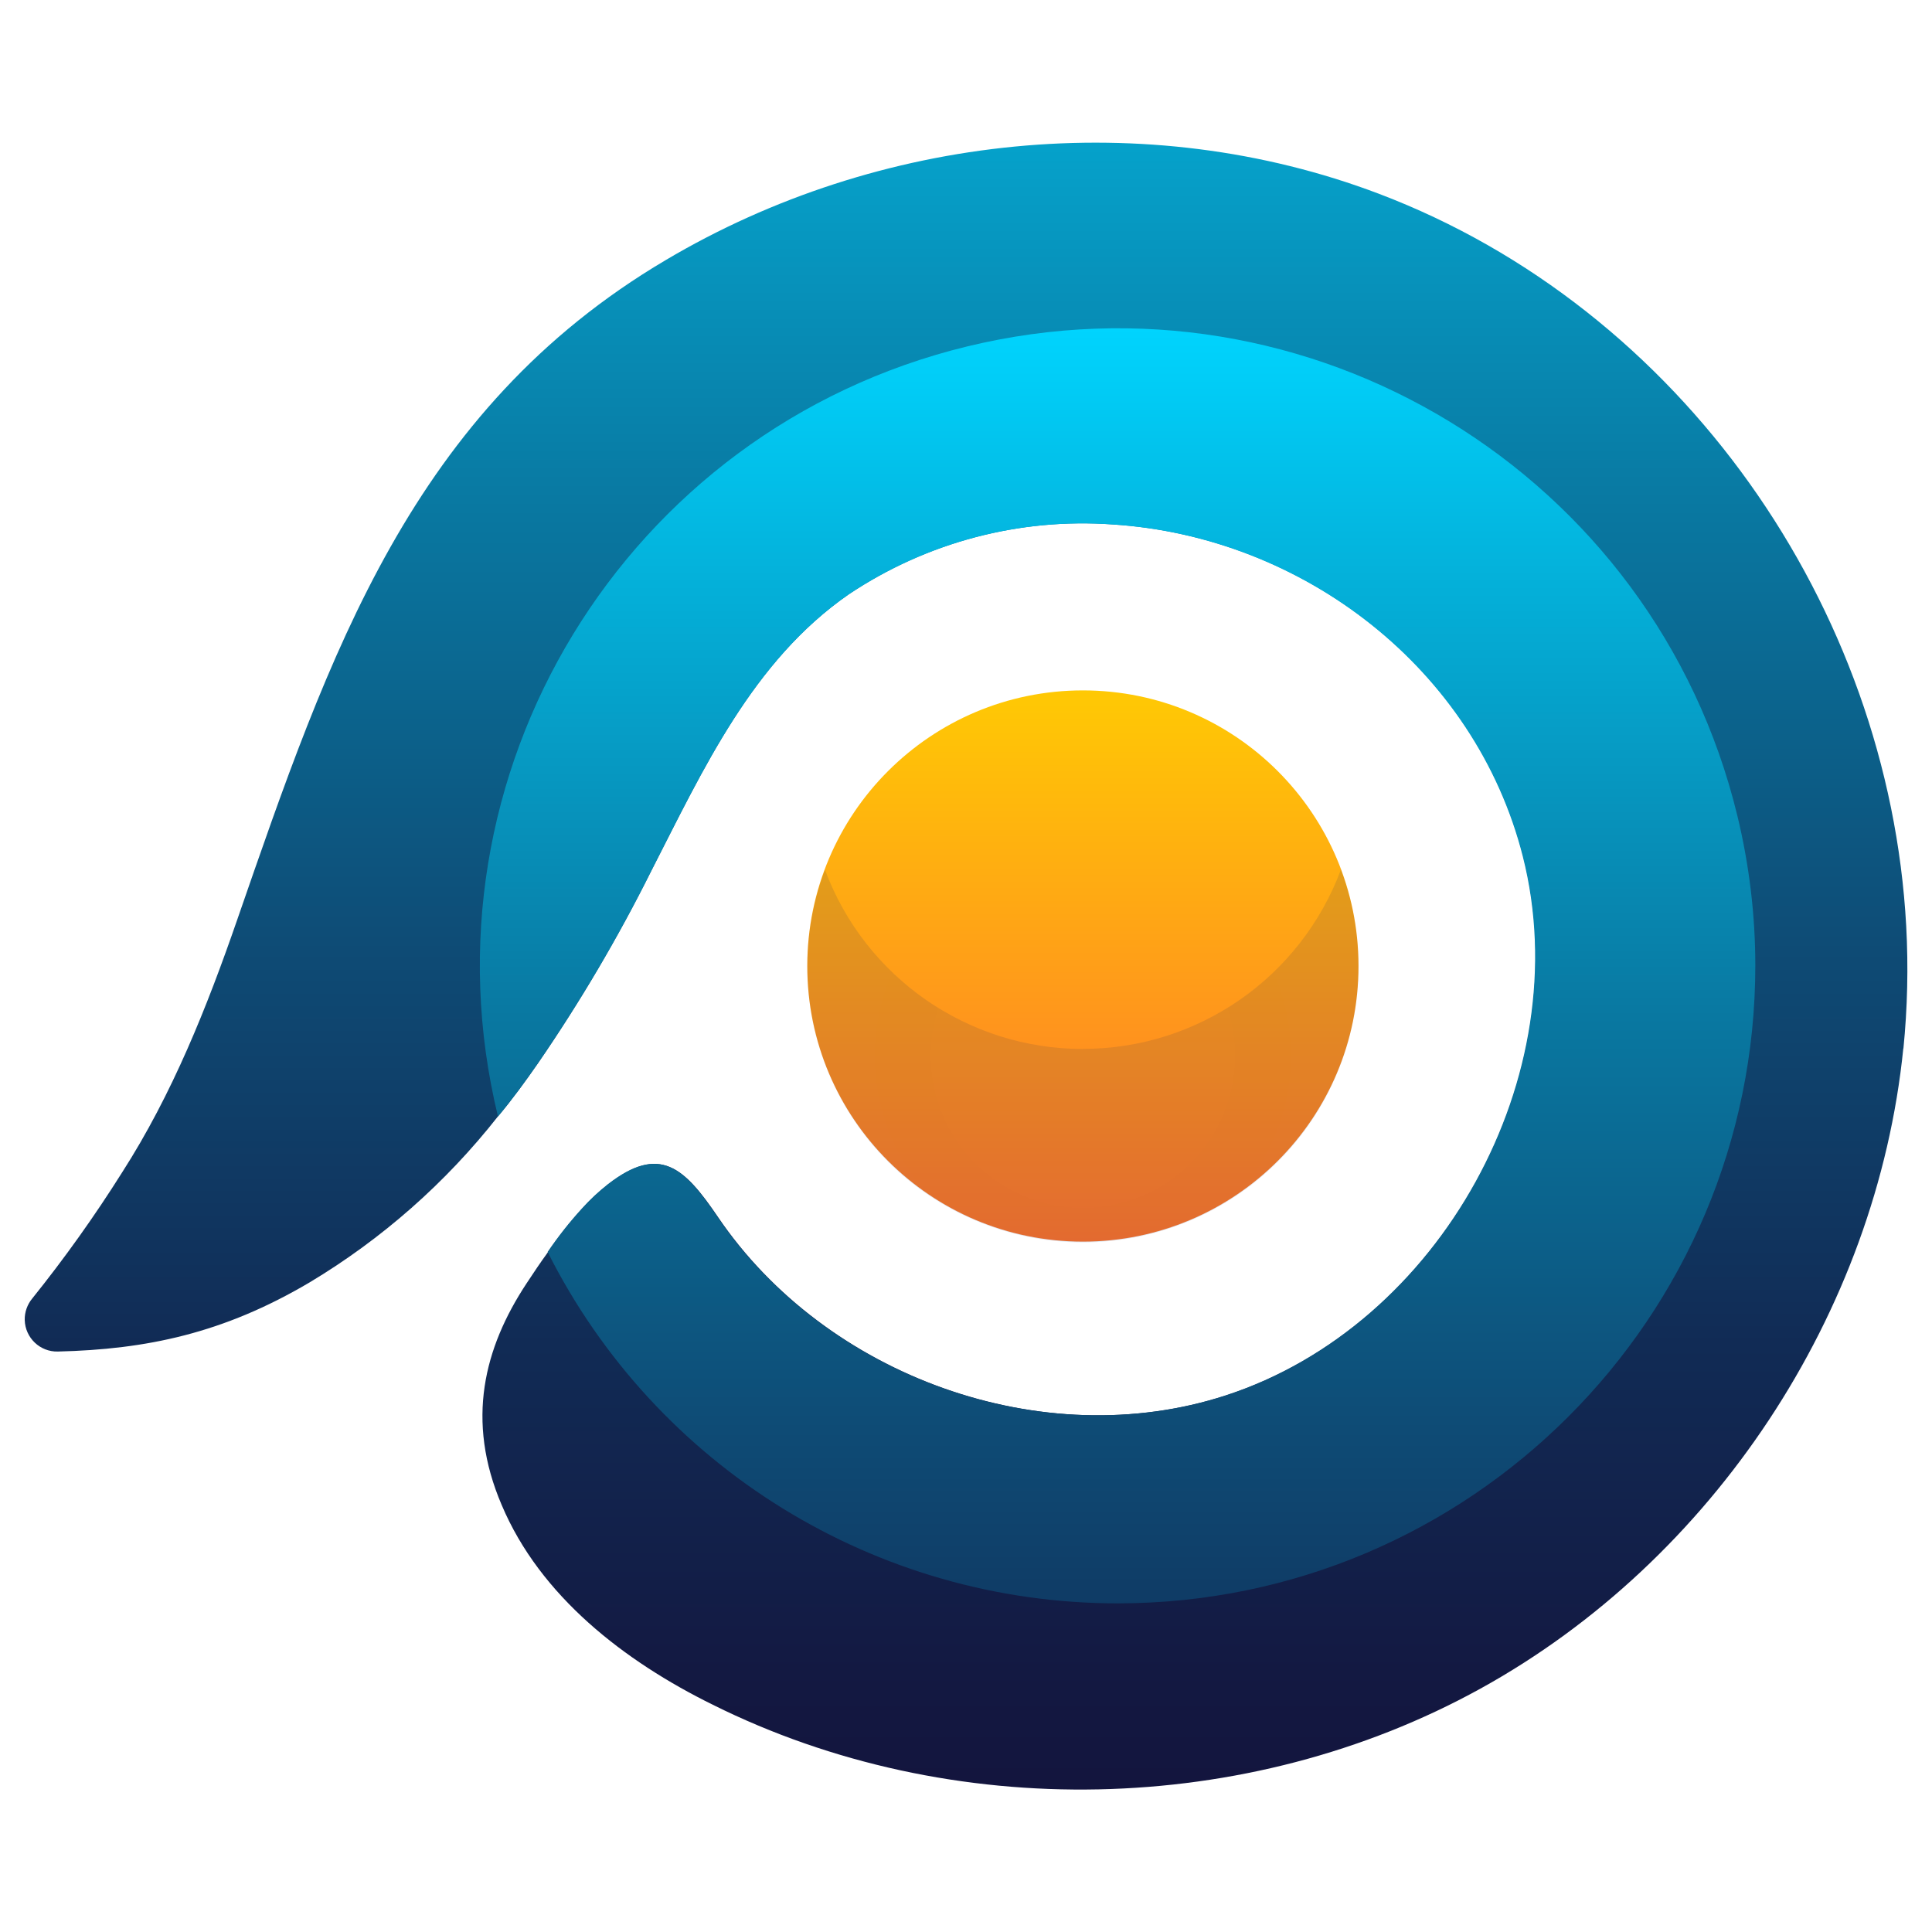
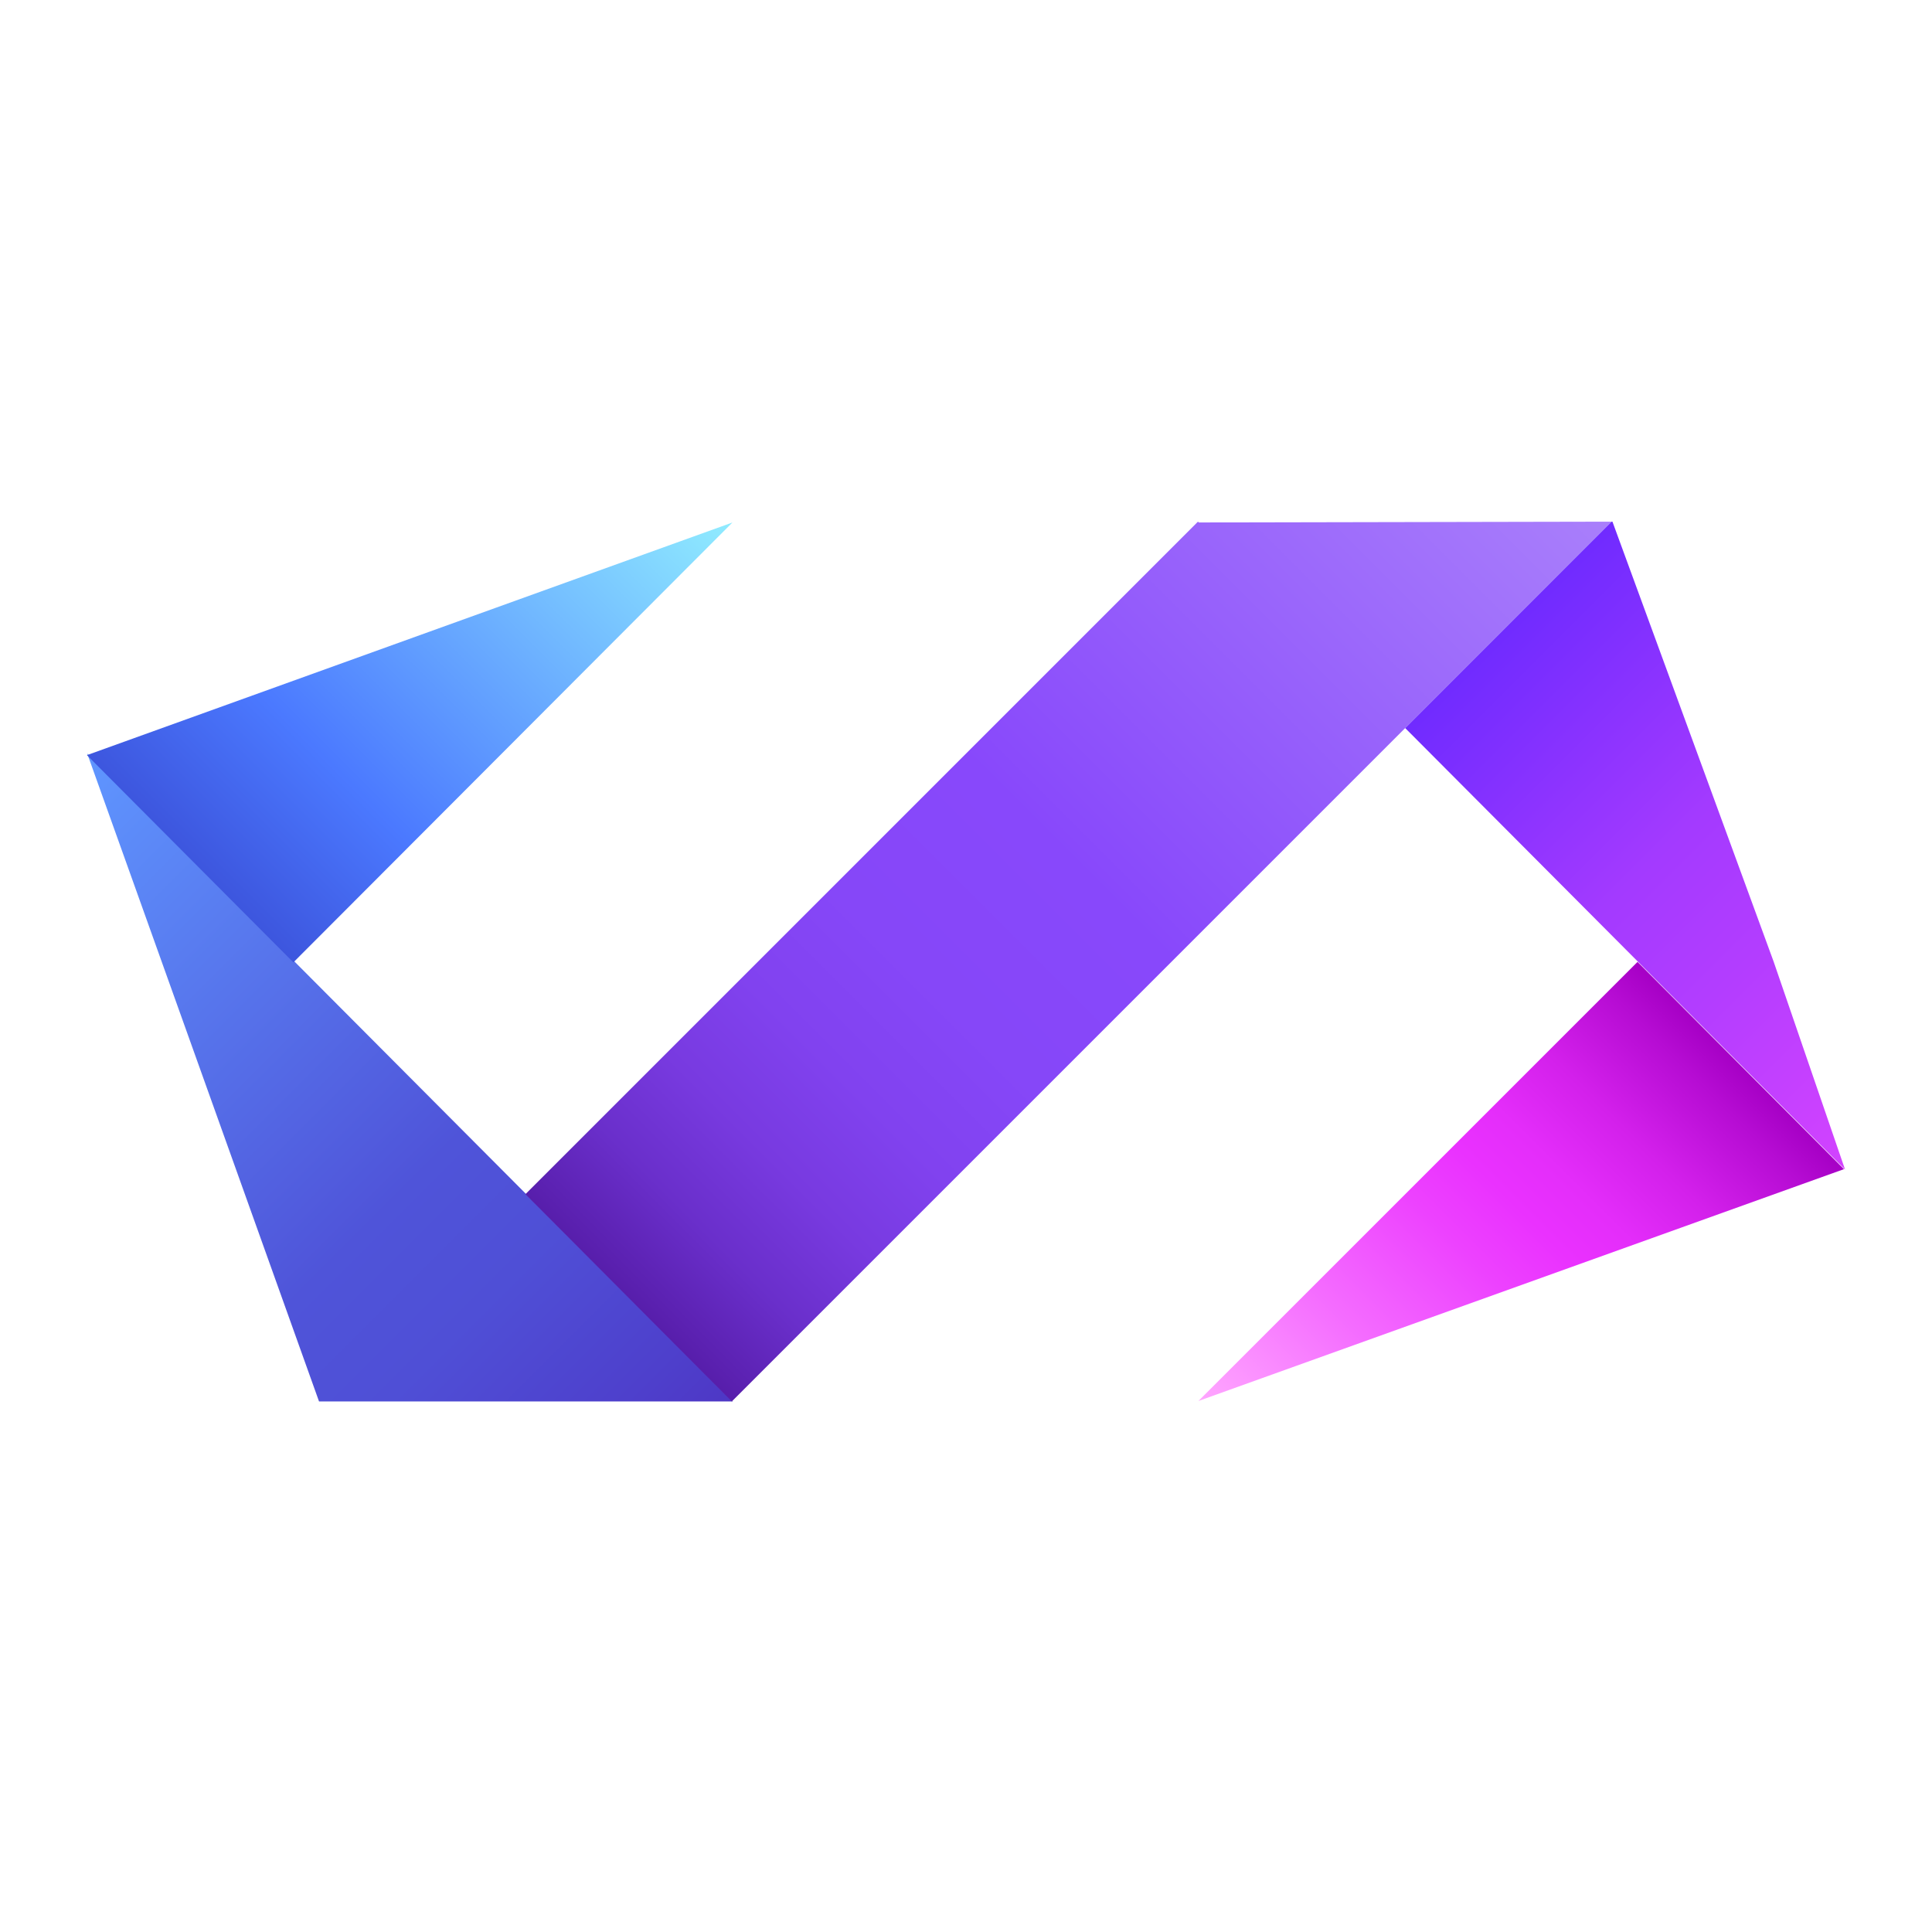
- <svg xmlns="http://www.w3.org/2000/svg" id="Layer_1" data-name="Layer 1" viewBox="0 0 200 200">
+ <svg xmlns="http://www.w3.org/2000/svg" width="200" height="200" viewBox="0 0 200 200" fill="none">
+   <path d="M33.027 145.079L9.027 78.002L9.028 78.002L75.851 145.079H33.027Z" fill="url(#paint0_linear_961_31362)" />
+   <path d="M9 78.171L75.822 54.088L30.37 99.626L9 78.171Z" fill="url(#paint1_linear_961_31362)" />
+   <path d="M124.096 54.085L124.011 54L54.391 123.621L75.76 145.075L166.835 54L124.096 54.085Z" fill="url(#paint2_linear_961_31362)" />
+   <path d="M183.603 99.538L166.919 54H166.834L145.465 75.37L191.002 121.077L183.603 99.538Z" fill="url(#paint3_linear_961_31362)" />
+   <path d="M190.885 121.031L124.062 145.029L169.515 99.576L190.885 121.031Z" fill="url(#paint4_linear_961_31362)" />
  <defs>
-     <style>
-       .cls-1 {
-         fill: url(#radial-gradient);
-         isolation: isolate;
-         opacity: .11;
-       }
- 
-       .cls-2 {
-         fill: url(#linear-gradient);
-       }
- 
-       .cls-3 {
-         fill: url(#linear-gradient-3);
-       }
- 
-       .cls-4 {
-         fill: url(#linear-gradient-2);
-       }
-     </style>
-     <linearGradient id="linear-gradient" x1="112.1" y1="71.31" x2="112.1" y2="128.38" gradientTransform="translate(0 199.84) scale(1 -1)" gradientUnits="userSpaceOnUse">
-       <stop offset="0" stop-color="#ff742c" />
-       <stop offset="1" stop-color="#ffc904" />
+     <linearGradient id="paint0_linear_961_31362" x1="-1.754" y1="88.77" x2="65.201" y2="155.725" gradientUnits="userSpaceOnUse">
+       <stop stop-color="#5F96FF" />
+       <stop offset="0.583" stop-color="#4F54D9" />
+       <stop offset="0.734" stop-color="#4F4FD6" />
+       <stop offset="0.915" stop-color="#4E40CC" />
+       <stop offset="1" stop-color="#4E37C5" />
    </linearGradient>
-     <radialGradient id="radial-gradient" cx="112.1" cy="90.55" fx="112.1" fy="90.55" r="24.34" gradientTransform="translate(0 199.84) scale(1 -1)" gradientUnits="userSpaceOnUse">
-       <stop offset="0" stop-color="#001957" stop-opacity=".95" />
-       <stop offset="1" stop-color="#001957" />
-     </radialGradient>
-     <linearGradient id="linear-gradient-2" x1="100" y1="256.82" x2="100" y2="2.02" gradientTransform="translate(0 199.84) scale(1 -1)" gradientUnits="userSpaceOnUse">
-       <stop offset=".11" stop-color="#00d4fe" />
-       <stop offset=".23" stop-color="#04b0d9" />
-       <stop offset=".43" stop-color="#0978a1" />
-       <stop offset=".61" stop-color="#0e4b75" />
-       <stop offset=".77" stop-color="#112b55" />
-       <stop offset=".91" stop-color="#131841" />
-       <stop offset="1" stop-color="#14113a" />
+     <linearGradient id="paint1_linear_961_31362" x1="19.645" y1="88.908" x2="65.129" y2="43.424" gradientUnits="userSpaceOnUse">
+       <stop stop-color="#3D56DE" />
+       <stop offset="0.269" stop-color="#4B79FF" />
+       <stop offset="1" stop-color="#90ECFF" />
    </linearGradient>
-     <linearGradient id="linear-gradient-3" x1="115.68" y1="165.87" x2="115.68" y2="-37.76" gradientTransform="translate(0 199.84) scale(1 -1)" gradientUnits="userSpaceOnUse">
-       <stop offset="0" stop-color="#00d4fe" />
-       <stop offset=".13" stop-color="#04b0d9" />
-       <stop offset=".35" stop-color="#0978a1" />
-       <stop offset=".56" stop-color="#0e4b75" />
-       <stop offset=".74" stop-color="#112b55" />
-       <stop offset=".89" stop-color="#131841" />
-       <stop offset="1" stop-color="#14113a" />
+     <linearGradient id="paint2_linear_961_31362" x1="65.067" y1="134.372" x2="156.121" y2="43.318" gradientUnits="userSpaceOnUse">
+       <stop stop-color="#571EAB" />
+       <stop offset="0.01" stop-color="#5A20AF" />
+       <stop offset="0.082" stop-color="#6A2FCB" />
+       <stop offset="0.161" stop-color="#783AE0" />
+       <stop offset="0.248" stop-color="#8142EF" />
+       <stop offset="0.349" stop-color="#8647F8" />
+       <stop offset="0.5" stop-color="#8848FB" />
+       <stop offset="1" stop-color="#A97FFB" />
+     </linearGradient>
+     <linearGradient id="paint3_linear_961_31362" x1="156.124" y1="64.713" x2="201.734" y2="110.323" gradientUnits="userSpaceOnUse">
+       <stop stop-color="#702BFF" />
+       <stop offset="0.43" stop-color="#A33AFF" />
+       <stop offset="0.655" stop-color="#B33DFF" />
+       <stop offset="1" stop-color="#D343FF" />
+     </linearGradient>
+     <linearGradient id="paint4_linear_961_31362" x1="134.73" y1="155.761" x2="180.214" y2="110.277" gradientUnits="userSpaceOnUse">
+       <stop stop-color="#FFA7FF" />
+       <stop offset="0.265" stop-color="#F46BFF" />
+       <stop offset="0.477" stop-color="#ED41FF" />
+       <stop offset="0.585" stop-color="#EA31FF" />
+       <stop offset="0.674" stop-color="#E42DFA" />
+       <stop offset="0.795" stop-color="#D320EB" />
+       <stop offset="0.934" stop-color="#B60CD3" />
+       <stop offset="1" stop-color="#A600C5" />
    </linearGradient>
  </defs>
-   <g id="Layer_2" data-name="Layer 2">
-     <g id="Layer_1-2" data-name="Layer 1-2">
-       <circle class="cls-2" cx="112.1" cy="100" r="28.53" />
-       <path class="cls-1" d="M112.1,108.59c-11.9,0-22.55-7.4-26.7-18.55-5.54,14.75,1.92,31.2,16.67,36.74,14.75,5.54,31.2-1.92,36.74-16.67,2.43-6.47,2.43-13.61,0-20.08-4.16,11.15-14.8,18.55-26.7,18.55Z" />
-       <path class="cls-4" d="M197.03,108.53c-2.77,27.41-19.69,53-43.8,66.29s-54.77,13.93-79.43,1.66c-9.18-4.52-17.88-11.25-21.86-20.67-3.77-8.79-1.8-16.31,2.54-22.91,.71-1.08,1.45-2.19,2.26-3.3,1.08-1.59,2.27-3.1,3.57-4.52,.81-.9,1.69-1.72,2.64-2.47,5.37-4.18,7.9-1.75,11.38,3.38,11.15,16.44,33.58,24.65,52.6,18.46,22.22-7.24,36.51-33.12,30.76-55.79-4.92-19.4-22.71-33.11-42.49-34.37-9.66-.7-19.27,1.84-27.32,7.22-9.99,6.91-15.1,18.16-20.47,28.65-3.44,6.9-7.36,13.55-11.72,19.9-1.32,1.9-2.68,3.77-4.15,5.52-5.4,6.87-12.01,12.69-19.5,17.18-8.94,5.28-16.9,6.93-26.05,7.15-1.85,.05-3.38-1.42-3.43-3.26-.02-.81,.26-1.6,.77-2.22,3.35-4.17,6.46-8.53,9.31-13.06,5.2-8.1,8.79-17.12,11.92-26.17,9.51-27.44,18.03-52.72,44.36-68.28,22.03-13.06,49.76-15.98,73.8-6.87,31.35,11.89,52.81,42.78,54.61,75.81,.23,4.23,.13,8.48-.29,12.7Z" />
-       <path class="cls-3" d="M181.71,99.94c0,36.46-29.55,66.03-66.01,66.04-24.97,0-47.8-14.07-59.01-36.38,1.08-1.59,2.27-3.1,3.57-4.52,.81-.9,1.69-1.72,2.64-2.47,5.37-4.18,7.9-1.75,11.38,3.38,11.15,16.44,33.58,24.65,52.6,18.46,22.22-7.24,36.51-33.12,30.76-55.79-4.92-19.4-22.71-33.11-42.49-34.37-9.64-.69-19.23,1.86-27.26,7.22-9.99,6.91-15.1,18.16-20.47,28.65-3.44,6.9-7.36,13.55-11.72,19.9-1.32,1.9-2.68,3.77-4.15,5.52-8.6-35.43,13.15-71.12,48.58-79.72,35.43-8.6,71.12,13.15,79.72,48.58,1.23,5.08,1.86,10.29,1.86,15.52Z" />
-     </g>
-   </g>
</svg>
